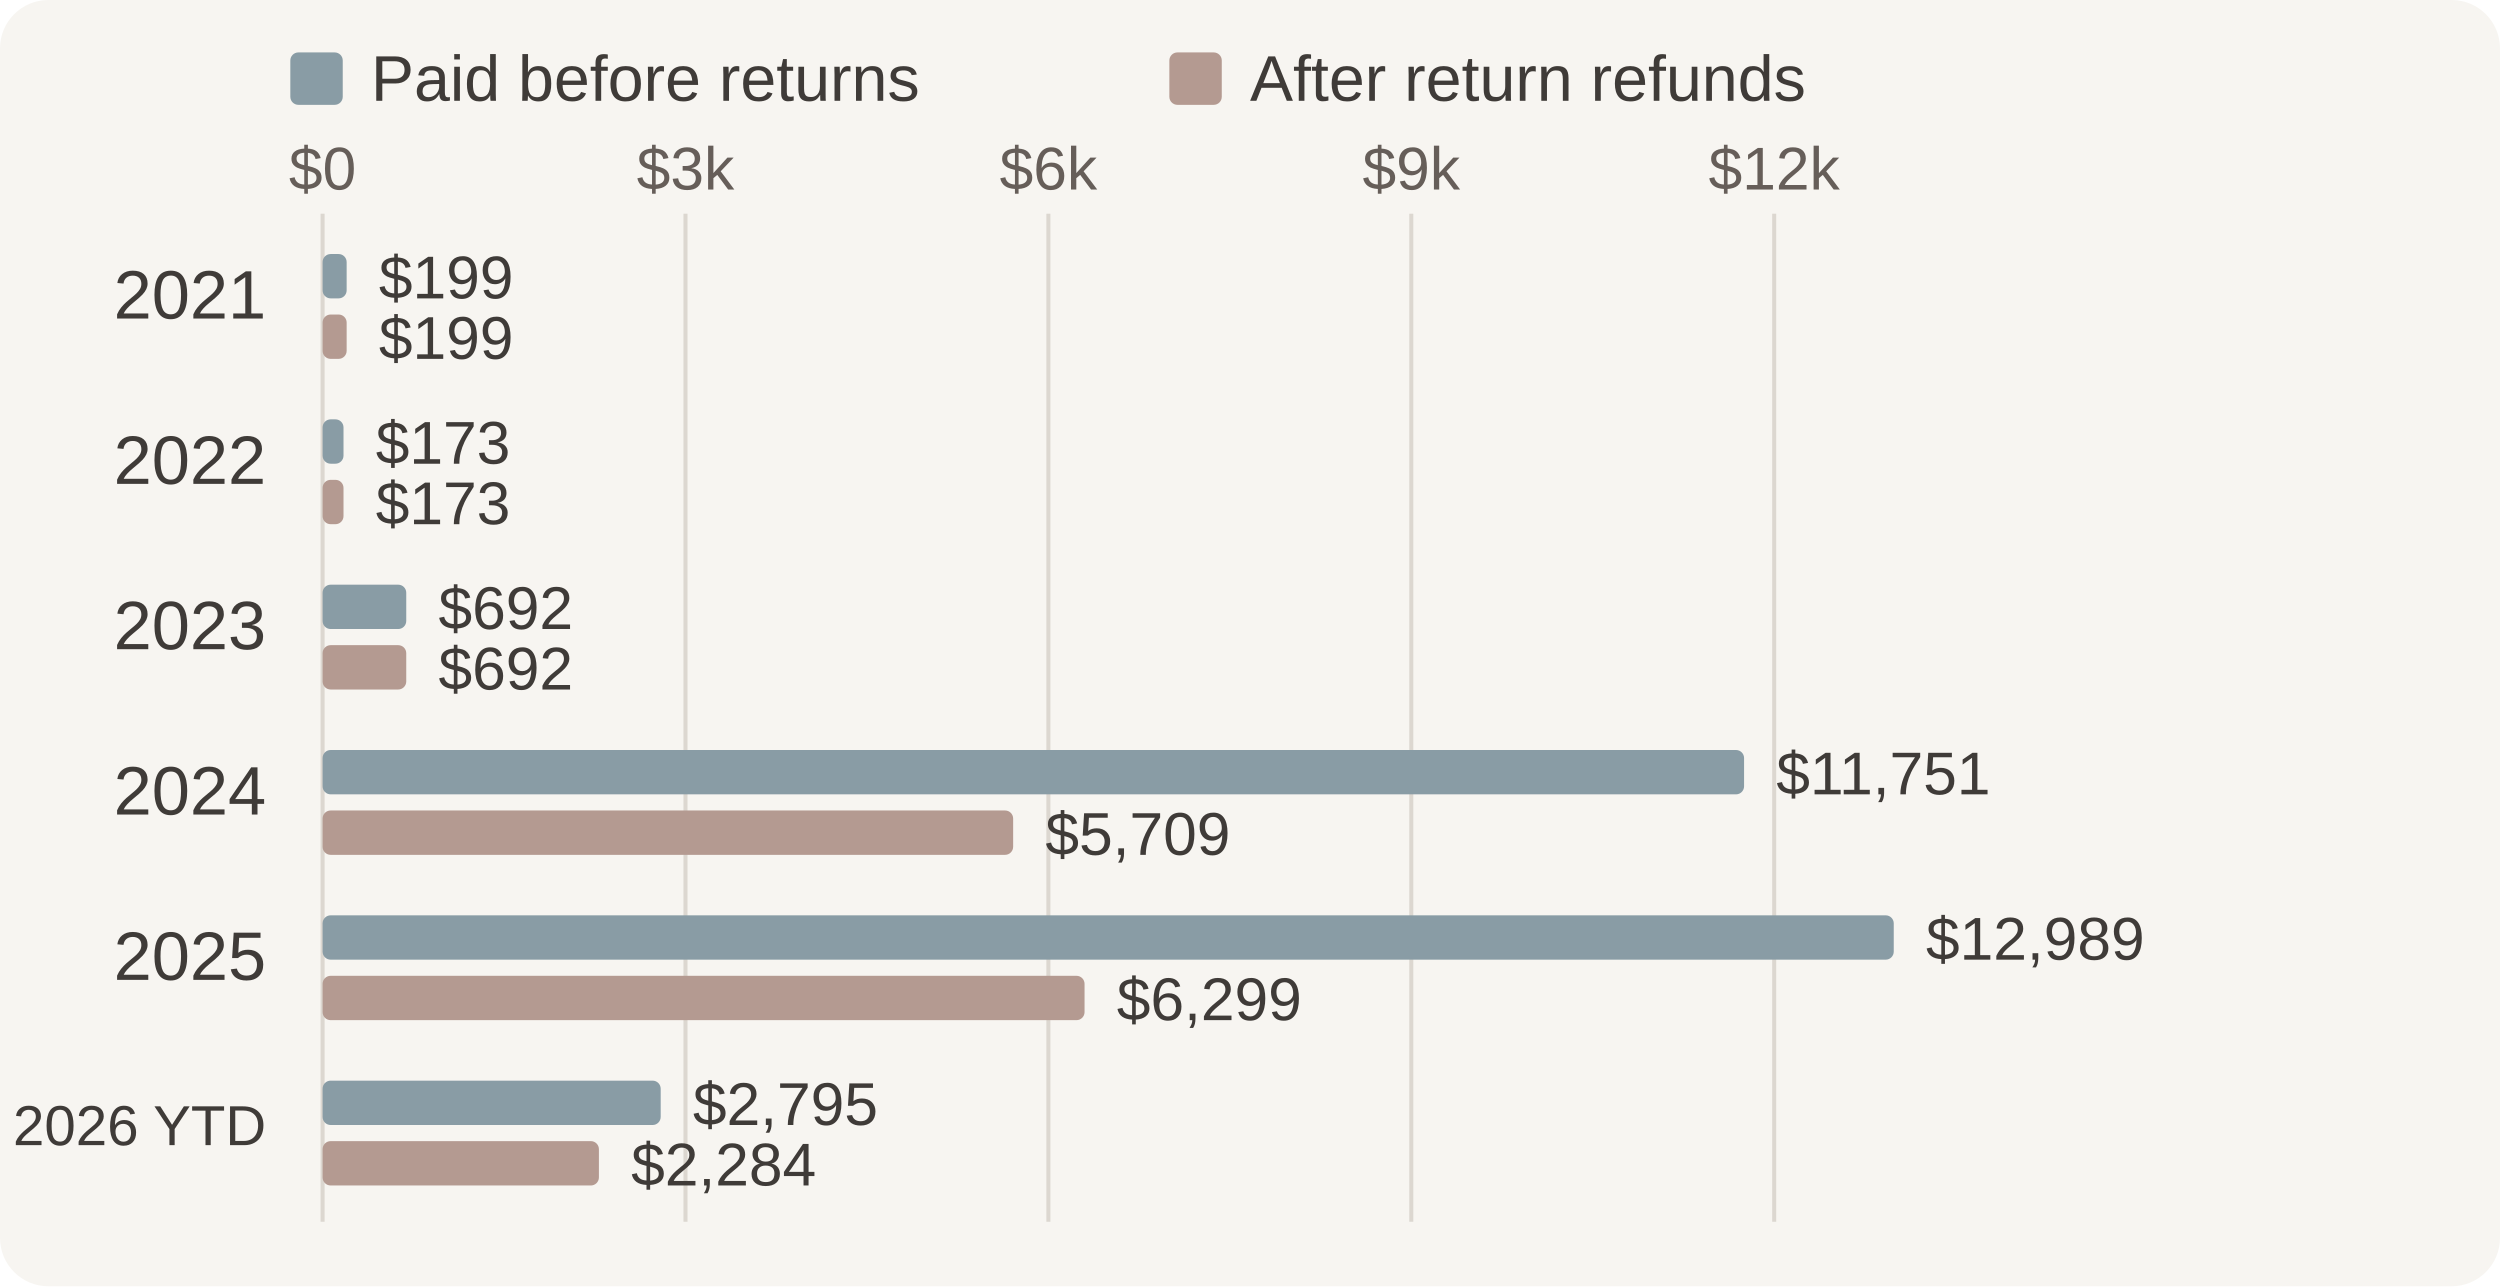
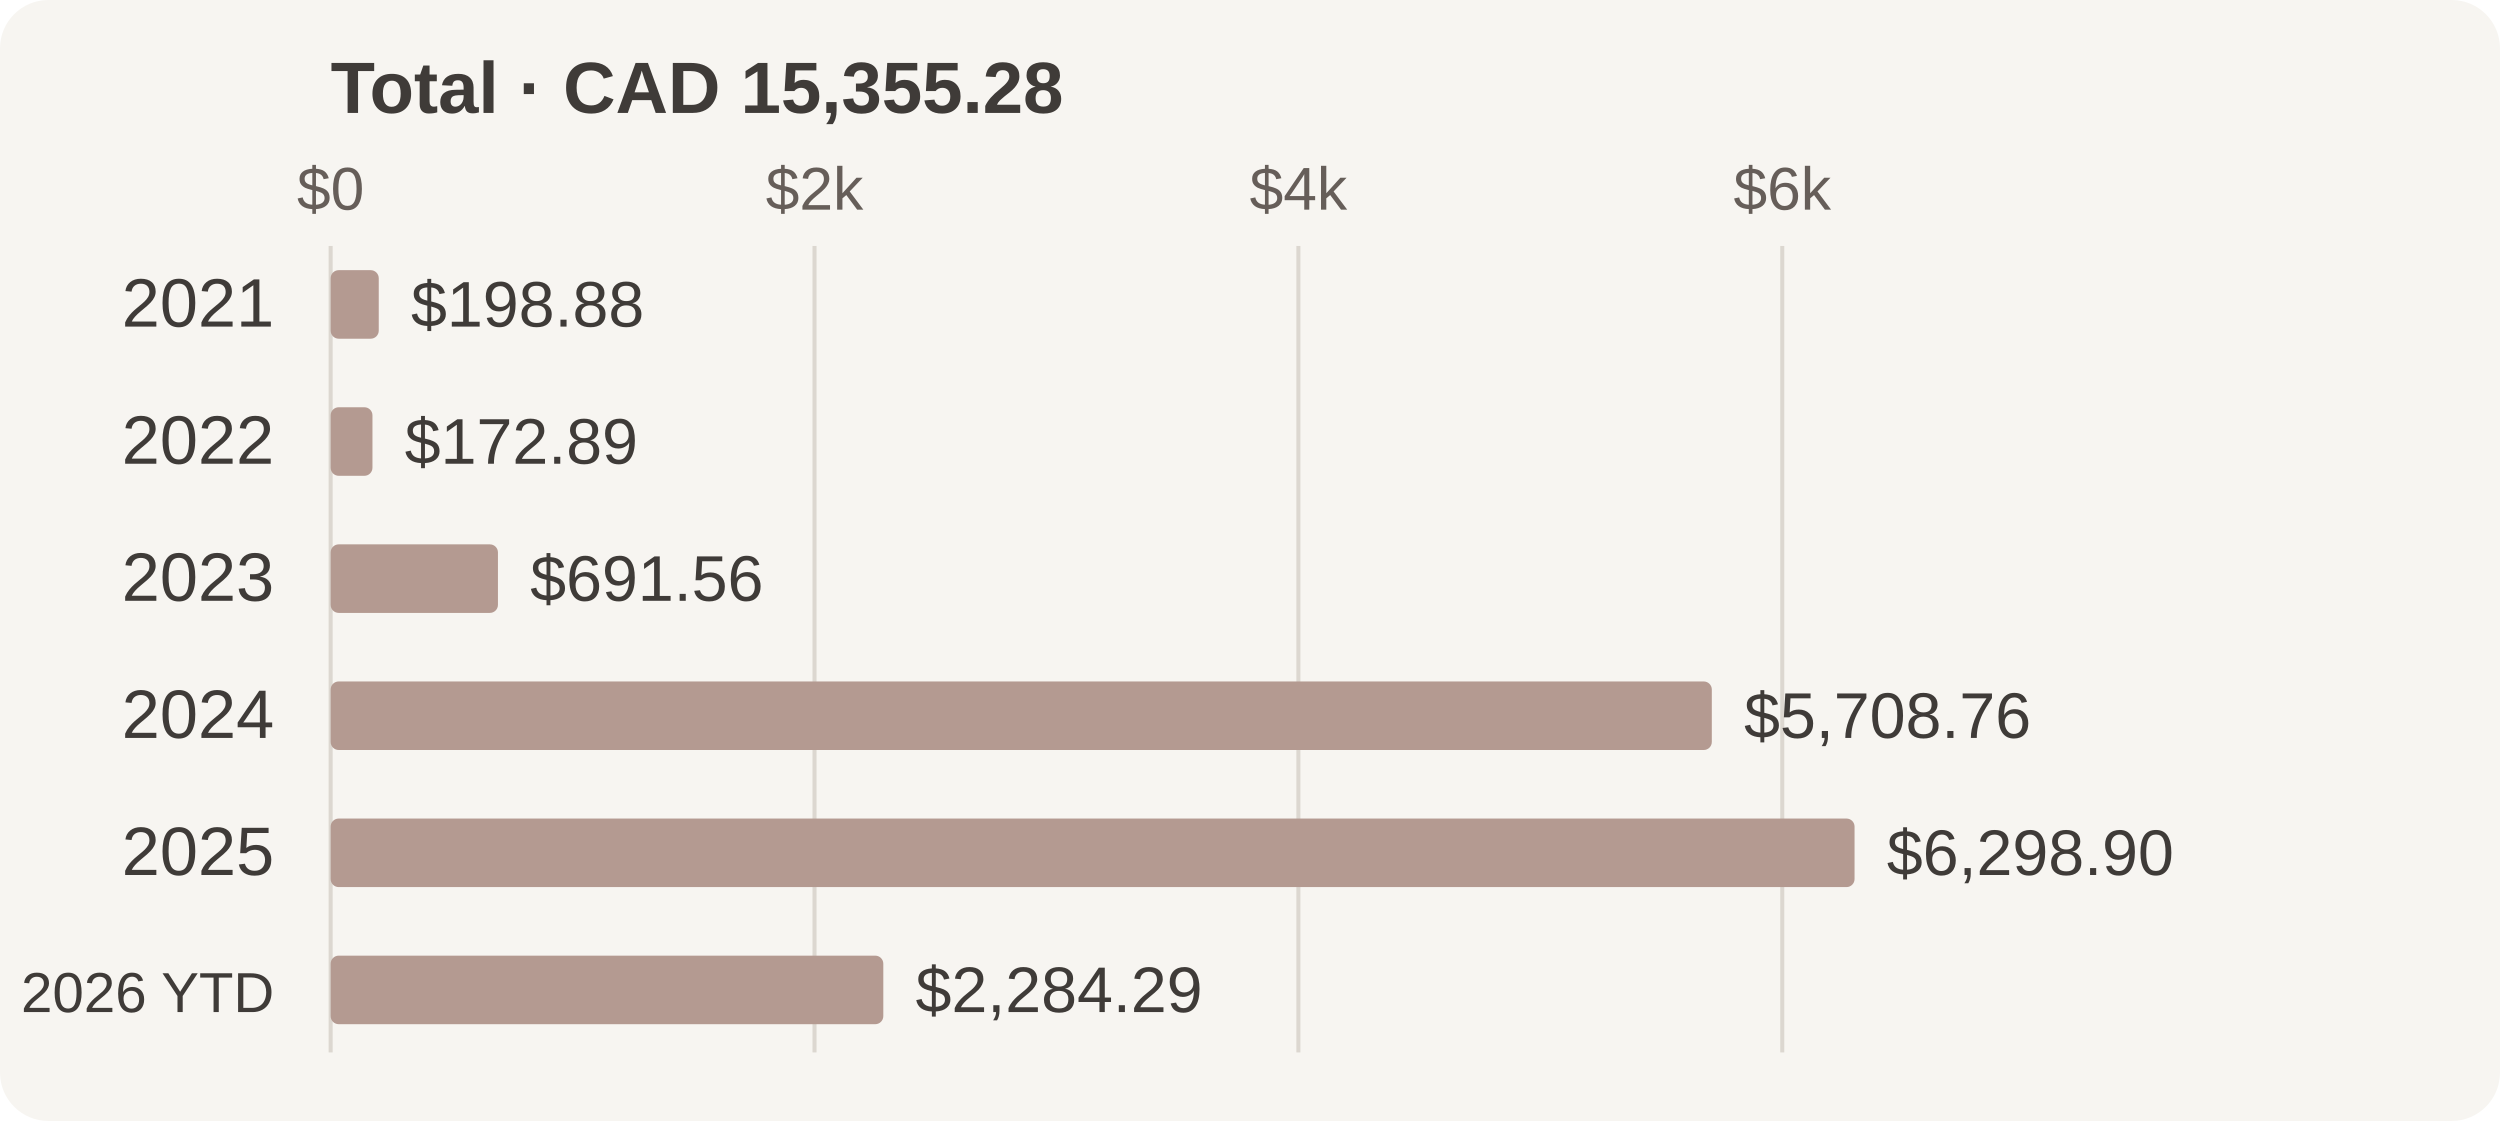
- <svg xmlns="http://www.w3.org/2000/svg" width="620" height="319" viewBox="0 0 620 319" role="img" aria-labelledby="title description">
-   <rect width="620" height="319" rx="12" fill="#f7f5f1" />
-   <g font-family="Arial, Helvetica, sans-serif">
-     <rect x="72" y="13" width="13" height="13" rx="2" fill="#899ca5" />
-     <text x="92" y="25" font-size="16" text-anchor="start" fill="#3f3b38" font-weight="400">Paid before returns</text>
-     <rect x="290" y="13" width="13" height="13" rx="2" fill="#b49a91" />
-     <text x="310" y="25" font-size="16" text-anchor="start" fill="#3f3b38" font-weight="400">After return refunds</text>
-     <path d="M80 53V303" stroke="#dcd7d0" />
-     <text x="80" y="47" font-size="15" text-anchor="middle" fill="#665e59" font-weight="400">$0</text>
-     <path d="M170 53V303" stroke="#dcd7d0" />
-     <text x="170" y="47" font-size="15" text-anchor="middle" fill="#665e59" font-weight="400">$3k</text>
-     <path d="M260 53V303" stroke="#dcd7d0" />
-     <text x="260" y="47" font-size="15" text-anchor="middle" fill="#665e59" font-weight="400">$6k</text>
-     <path d="M350 53V303" stroke="#dcd7d0" />
-     <text x="350" y="47" font-size="15" text-anchor="middle" fill="#665e59" font-weight="400">$9k</text>
-     <path d="M440 53V303" stroke="#dcd7d0" />
-     <text x="440" y="47" font-size="15" text-anchor="middle" fill="#665e59" font-weight="400">$12k</text>
-     <text x="66" y="79" font-size="17" text-anchor="end" fill="#3f3b38" font-weight="400">2021</text>
-     <rect x="80" y="63" width="5.97" height="11" rx="2" fill="#899ca5" />
-     <text x="93.97" y="74" font-size="15" text-anchor="start" fill="#3f3b38" font-weight="400">$199</text>
-     <rect x="80" y="78" width="5.97" height="11" rx="2" fill="#b49a91" />
-     <text x="93.97" y="89" font-size="15" text-anchor="start" fill="#3f3b38" font-weight="400">$199</text>
-     <text x="66" y="120" font-size="17" text-anchor="end" fill="#3f3b38" font-weight="400">2022</text>
-     <rect x="80" y="104" width="5.19" height="11" rx="2" fill="#899ca5" />
-     <text x="93.19" y="115" font-size="15" text-anchor="start" fill="#3f3b38" font-weight="400">$173</text>
-     <rect x="80" y="119" width="5.19" height="11" rx="2" fill="#b49a91" />
-     <text x="93.19" y="130" font-size="15" text-anchor="start" fill="#3f3b38" font-weight="400">$173</text>
-     <text x="66" y="161" font-size="17" text-anchor="end" fill="#3f3b38" font-weight="400">2023</text>
-     <rect x="80" y="145" width="20.75" height="11" rx="2" fill="#899ca5" />
-     <text x="108.75" y="156" font-size="15" text-anchor="start" fill="#3f3b38" font-weight="400">$692</text>
-     <rect x="80" y="160" width="20.75" height="11" rx="2" fill="#b49a91" />
-     <text x="108.75" y="171" font-size="15" text-anchor="start" fill="#3f3b38" font-weight="400">$692</text>
-     <text x="66" y="202" font-size="17" text-anchor="end" fill="#3f3b38" font-weight="400">2024</text>
-     <rect x="80" y="186" width="352.53" height="11" rx="2" fill="#899ca5" />
-     <text x="440.53" y="197" font-size="15" text-anchor="start" fill="#3f3b38" font-weight="400">$11,751</text>
-     <rect x="80" y="201" width="171.26" height="11" rx="2" fill="#b49a91" />
-     <text x="259.26" y="212" font-size="15" text-anchor="start" fill="#3f3b38" font-weight="400">$5,709</text>
-     <text x="66" y="243" font-size="17" text-anchor="end" fill="#3f3b38" font-weight="400">2025</text>
-     <rect x="80" y="227" width="389.65" height="11" rx="2" fill="#899ca5" />
-     <text x="477.65" y="238" font-size="15" text-anchor="start" fill="#3f3b38" font-weight="400">$12,989</text>
-     <rect x="80" y="242" width="188.97" height="11" rx="2" fill="#b49a91" />
-     <text x="276.97" y="253" font-size="15" text-anchor="start" fill="#3f3b38" font-weight="400">$6,299</text>
-     <text x="66" y="284" font-size="14" text-anchor="end" fill="#3f3b38" font-weight="400">2026 YTD</text>
-     <rect x="80" y="268" width="83.85" height="11" rx="2" fill="#899ca5" />
-     <text x="171.85" y="279" font-size="15" text-anchor="start" fill="#3f3b38" font-weight="400">$2,795</text>
-     <rect x="80" y="283" width="68.53" height="11" rx="2" fill="#b49a91" />
-     <text x="156.53" y="294" font-size="15" text-anchor="start" fill="#3f3b38" font-weight="400">$2,284</text>
+ <svg xmlns="http://www.w3.org/2000/svg" width="620" height="278" viewBox="0 0 620 278" role="img" aria-labelledby="title description">
+   <rect width="620" height="278" rx="12" fill="#f7f5f1" />
+   <g font-family="Arial, Helvetica, sans-serif" fill="#3f3b38">
+     <text x="82" y="28" font-size="18" font-weight="700">Total · CAD 15,355.28</text>
+     <path d="M82 61V261" stroke="#dcd7d0" />
+     <text x="82" y="52" font-size="15" text-anchor="middle" fill="#665e59">$0</text>
+     <path d="M202 61V261" stroke="#dcd7d0" />
+     <text x="202" y="52" font-size="15" text-anchor="middle" fill="#665e59">$2k</text>
+     <path d="M322 61V261" stroke="#dcd7d0" />
+     <text x="322" y="52" font-size="15" text-anchor="middle" fill="#665e59">$4k</text>
+     <path d="M442 61V261" stroke="#dcd7d0" />
+     <text x="442" y="52" font-size="15" text-anchor="middle" fill="#665e59">$6k</text>
+     <text x="68" y="81" font-size="17" text-anchor="end">2021</text>
+     <rect x="82" y="67" width="11.93" height="17" rx="2" fill="#b49a91" />
+     <text x="101.93" y="81" font-size="16">$198.88</text>
+     <text x="68" y="115" font-size="17" text-anchor="end">2022</text>
+     <rect x="82" y="101" width="10.37" height="17" rx="2" fill="#b49a91" />
+     <text x="100.37" y="115" font-size="16">$172.89</text>
+     <text x="68" y="149" font-size="17" text-anchor="end">2023</text>
+     <rect x="82" y="135" width="41.49" height="17" rx="2" fill="#b49a91" />
+     <text x="131.49" y="149" font-size="16">$691.56</text>
+     <text x="68" y="183" font-size="17" text-anchor="end">2024</text>
+     <rect x="82" y="169" width="342.53" height="17" rx="2" fill="#b49a91" />
+     <text x="432.53" y="183" font-size="16">$5,708.76</text>
+     <text x="68" y="217" font-size="17" text-anchor="end">2025</text>
+     <rect x="82" y="203" width="377.93" height="17" rx="2" fill="#b49a91" />
+     <text x="467.93" y="217" font-size="16">$6,298.90</text>
+     <text x="68" y="251" font-size="14" text-anchor="end">2026 YTD</text>
+     <rect x="82" y="237" width="137.06" height="17" rx="2" fill="#b49a91" />
+     <text x="227.06" y="251" font-size="16">$2,284.29</text>
  </g>
</svg>
